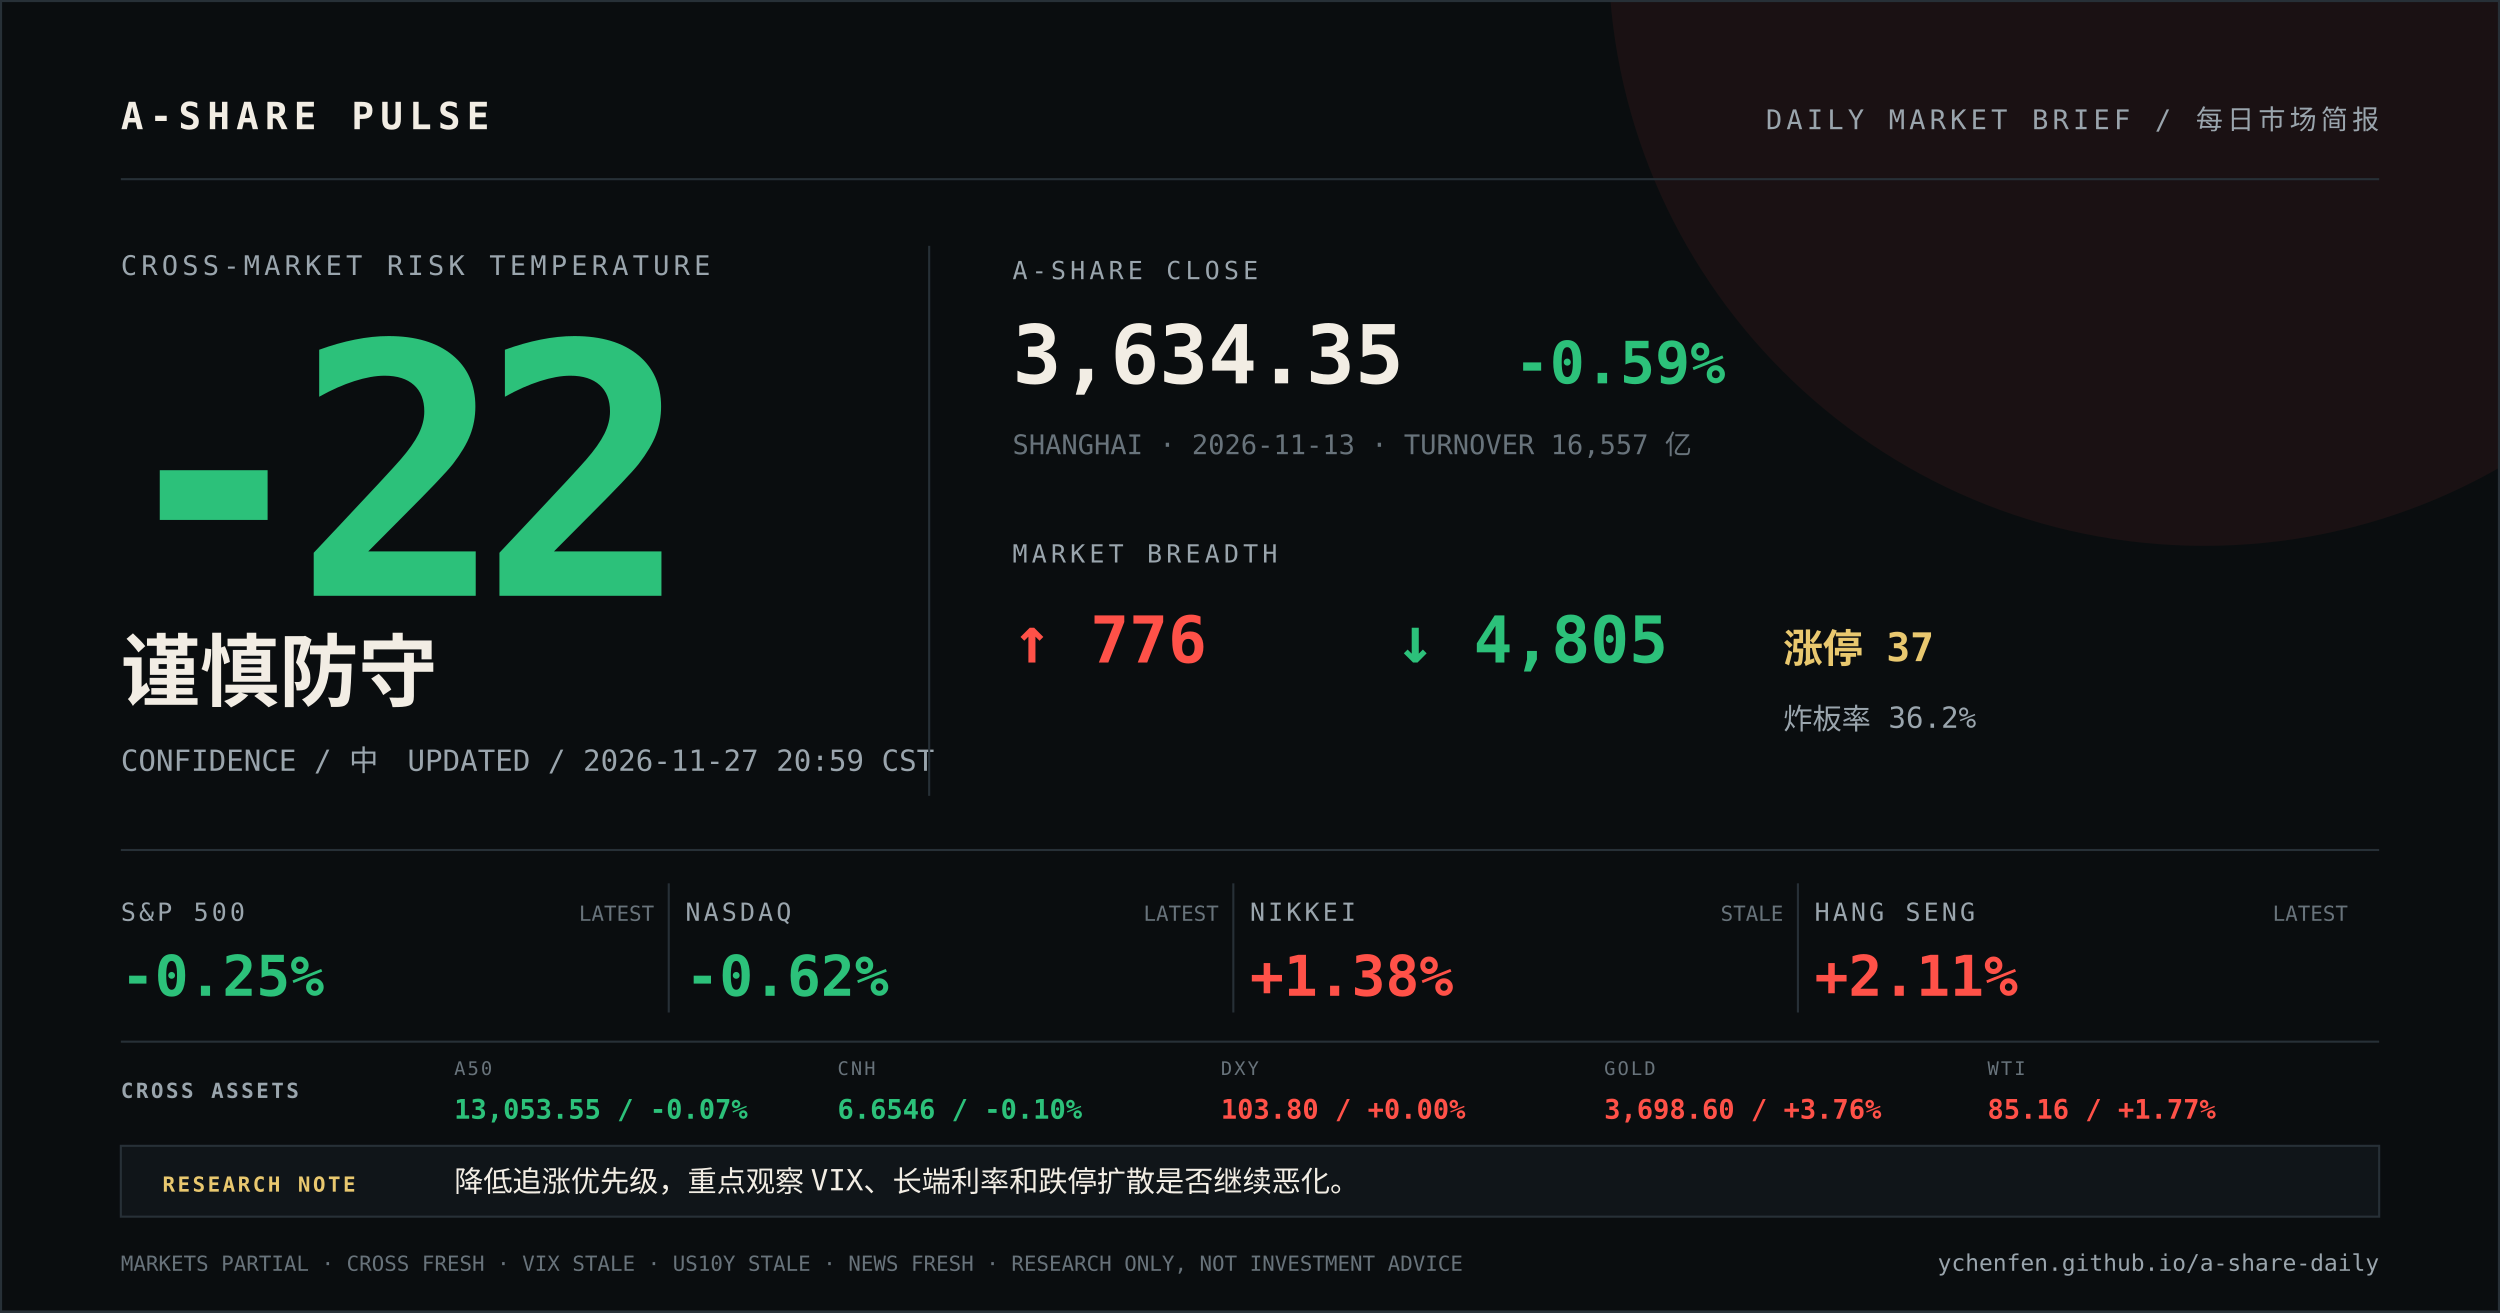
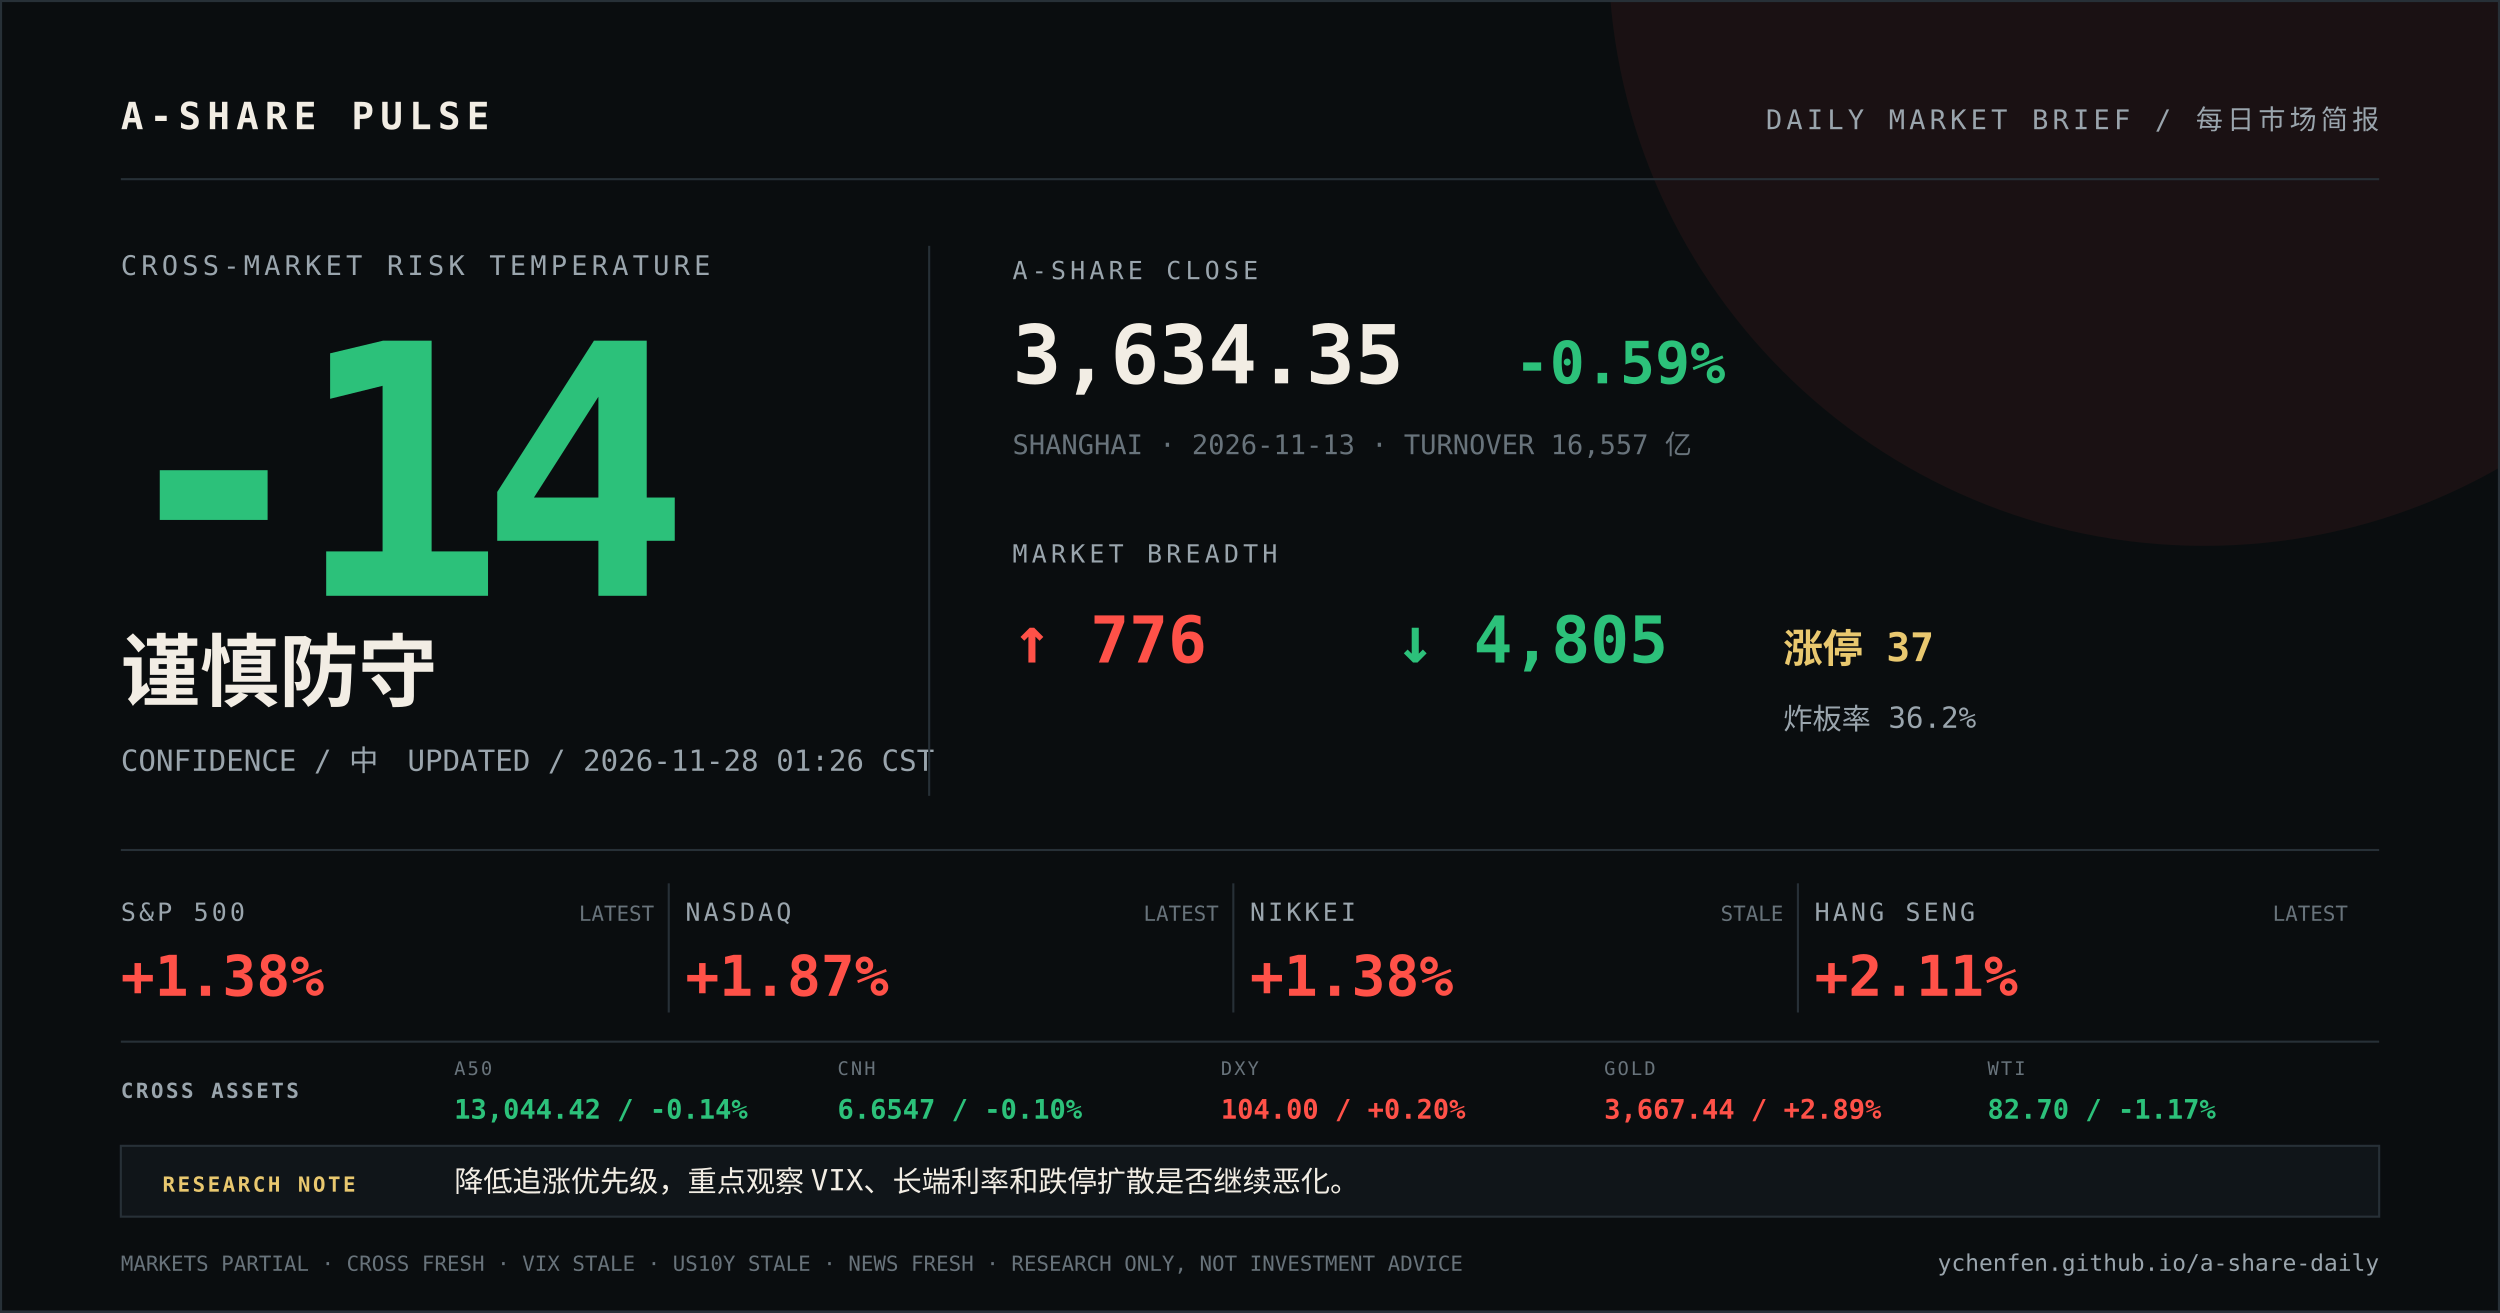
<svg xmlns="http://www.w3.org/2000/svg" width="1200" height="630" viewBox="0 0 1200 630">
  <rect width="1200" height="630" fill="#0a0d0f" />
  <circle cx="1058" cy="-24" r="286" fill="#ff5148" opacity="0.07" />
  <path d="M0 0H1200V630H0Z" fill="none" stroke="#273037" stroke-width="2" />
  <g font-family="DIN Alternate, SFMono-Regular, Menlo, monospace">
    <text x="58" y="62" fill="#f2ede4" font-size="18" font-weight="700" letter-spacing="3">A-SHARE PULSE</text>
    <text x="1142" y="62" fill="#9aa5ad" font-size="13" text-anchor="end" letter-spacing="2">DAILY MARKET BRIEF / 每日市场简报</text>
    <line x1="58" y1="86" x2="1142" y2="86" stroke="#273037" />
    <text x="58" y="132" fill="#9aa5ad" font-size="13" letter-spacing="2">CROSS-MARKET RISK TEMPERATURE</text>
-     <text x="52" y="286" fill="#2cc17a" font-size="168" font-weight="800" letter-spacing="-12">-22</text>
+     <text x="52" y="286" fill="#2cc17a" font-size="168" font-weight="800" letter-spacing="-12">-14</text>
    <text x="58" y="336" fill="#f2ede4" font-size="38" font-weight="700">谨慎防守</text>
-     <text x="58" y="370" fill="#9aa5ad" font-size="14">CONFIDENCE / 中　UPDATED / 2026-11-27 20:59 CST</text>
+     <text x="58" y="370" fill="#9aa5ad" font-size="14">CONFIDENCE / 中　UPDATED / 2026-11-28 01:26 CST</text>
    <line x1="446" y1="118" x2="446" y2="382" stroke="#273037" />
    <text x="486" y="134" fill="#9aa5ad" font-size="12" letter-spacing="2">A-SHARE CLOSE</text>
    <text x="486" y="184" fill="#f2ede4" font-size="39" font-weight="700">3,634.35</text>
    <text x="727" y="184" fill="#2cc17a" font-size="28" font-weight="700">-0.59%</text>
    <text x="486" y="218" fill="#68737b" font-size="13">SHANGHAI · 2026-11-13 · TURNOVER 16,557 亿</text>
    <text x="486" y="270" fill="#9aa5ad" font-size="12" letter-spacing="2">MARKET BREADTH</text>
    <text x="486" y="318" fill="#ff5148" font-size="31" font-weight="700">↑ 776</text>
    <text x="670" y="318" fill="#2cc17a" font-size="31" font-weight="700">↓ 4,805</text>
    <text x="856" y="318" fill="#e9c86f" font-size="19" font-weight="700">涨停 37</text>
    <text x="856" y="350" fill="#9aa5ad" font-size="14">炸板率 36.2%</text>
    <line x1="58" y1="408" x2="1142" y2="408" stroke="#273037" />
    <text x="58" y="442" fill="#9aa5ad" font-size="12" letter-spacing="1.5">S&amp;P 500</text>
-     <text x="58" y="478" fill="#2cc17a" font-size="27" font-weight="700">-0.25%</text>
+     <text x="58" y="478" fill="#ff5148" font-size="27" font-weight="700">+1.38%</text>
    <text x="314" y="442" fill="#68737b" font-size="10" text-anchor="end">LATEST</text>
    <line x1="321" y1="424" x2="321" y2="486" stroke="#273037" />
    <text x="329" y="442" fill="#9aa5ad" font-size="12" letter-spacing="1.5">NASDAQ</text>
-     <text x="329" y="478" fill="#2cc17a" font-size="27" font-weight="700">-0.62%</text>
+     <text x="329" y="478" fill="#ff5148" font-size="27" font-weight="700">+1.87%</text>
    <text x="585" y="442" fill="#68737b" font-size="10" text-anchor="end">LATEST</text>
    <line x1="592" y1="424" x2="592" y2="486" stroke="#273037" />
    <text x="600" y="442" fill="#9aa5ad" font-size="12" letter-spacing="1.5">NIKKEI</text>
    <text x="600" y="478" fill="#ff5148" font-size="27" font-weight="700">+1.38%</text>
    <text x="856" y="442" fill="#68737b" font-size="10" text-anchor="end">STALE</text>
    <line x1="863" y1="424" x2="863" y2="486" stroke="#273037" />
    <text x="871" y="442" fill="#9aa5ad" font-size="12" letter-spacing="1.5">HANG SENG</text>
    <text x="871" y="478" fill="#ff5148" font-size="27" font-weight="700">+2.11%</text>
    <text x="1127" y="442" fill="#68737b" font-size="10" text-anchor="end">LATEST</text>
    <line x1="58" y1="500" x2="1142" y2="500" stroke="#273037" />
    <text x="58" y="527" fill="#9aa5ad" font-size="10" font-weight="700" letter-spacing="1.2">CROSS ASSETS</text>
    <text x="218" y="516" fill="#68737b" font-size="9" letter-spacing="1">A50</text>
-     <text x="218" y="537" fill="#2cc17a" font-size="13" font-weight="700">13,053.55 / -0.07%</text>
+     <text x="218" y="537" fill="#2cc17a" font-size="13" font-weight="700">13,044.42 / -0.14%</text>
    <text x="402" y="516" fill="#68737b" font-size="9" letter-spacing="1">CNH</text>
-     <text x="402" y="537" fill="#2cc17a" font-size="13" font-weight="700">6.6546 / -0.10%</text>
+     <text x="402" y="537" fill="#2cc17a" font-size="13" font-weight="700">6.6547 / -0.10%</text>
    <text x="586" y="516" fill="#68737b" font-size="9" letter-spacing="1">DXY</text>
-     <text x="586" y="537" fill="#ff5148" font-size="13" font-weight="700">103.80 / +0.00%</text>
+     <text x="586" y="537" fill="#ff5148" font-size="13" font-weight="700">104.00 / +0.20%</text>
    <text x="770" y="516" fill="#68737b" font-size="9" letter-spacing="1">GOLD</text>
-     <text x="770" y="537" fill="#ff5148" font-size="13" font-weight="700">3,698.60 / +3.76%</text>
+     <text x="770" y="537" fill="#ff5148" font-size="13" font-weight="700">3,667.44 / +2.89%</text>
    <text x="954" y="516" fill="#68737b" font-size="9" letter-spacing="1">WTI</text>
-     <text x="954" y="537" fill="#ff5148" font-size="13" font-weight="700">85.16 / +1.77%</text>
+     <text x="954" y="537" fill="#2cc17a" font-size="13" font-weight="700">82.70 / -1.17%</text>
    <rect x="58" y="550" width="1084" height="34" fill="#101519" stroke="#273037" />
    <text x="78" y="572" fill="#e9c86f" font-size="10" font-weight="700" letter-spacing="1.2">RESEARCH NOTE</text>
    <text x="218" y="572" fill="#f2ede4" font-size="14">降低追涨优先级，重点观察 VIX、长端利率和跌停扩散是否继续恶化。</text>
    <text x="58" y="610" fill="#68737b" font-size="10">MARKETS PARTIAL · CROSS FRESH · VIX STALE · US10Y STALE · NEWS FRESH · RESEARCH ONLY, NOT INVESTMENT ADVICE</text>
    <text x="1142" y="610" fill="#9aa5ad" font-size="11" text-anchor="end">ychenfen.github.io/a-share-daily</text>
  </g>
</svg>
